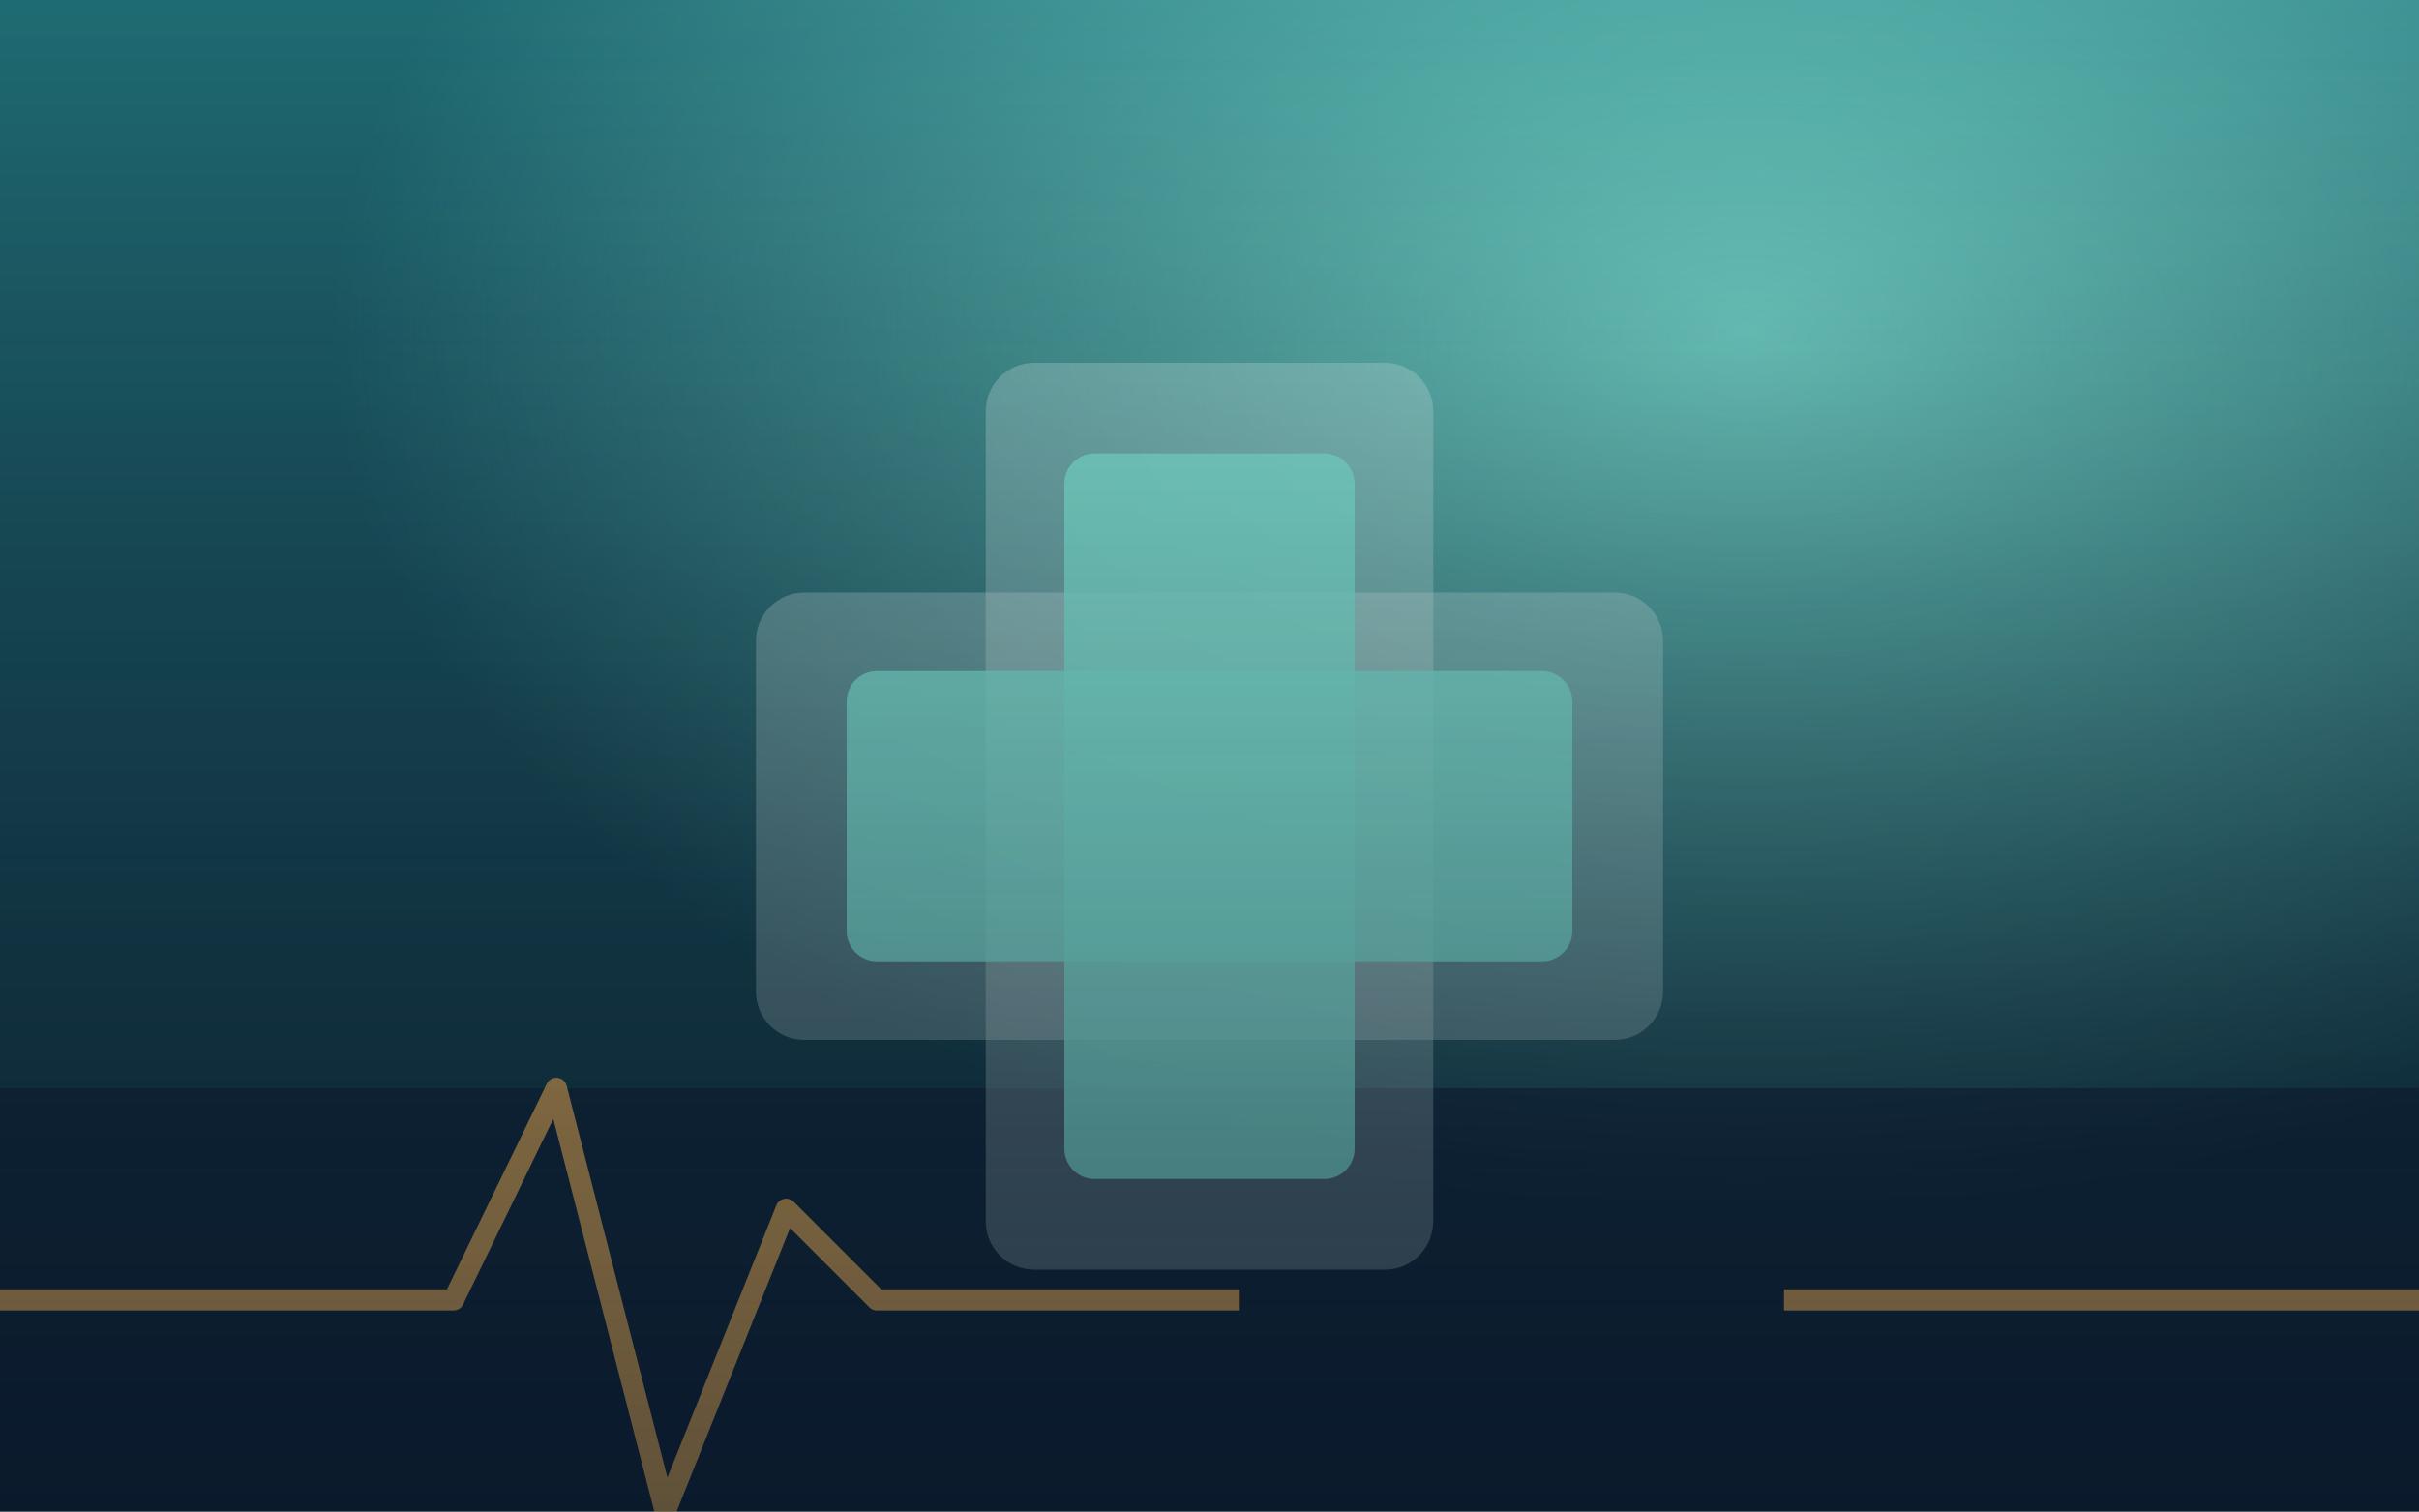
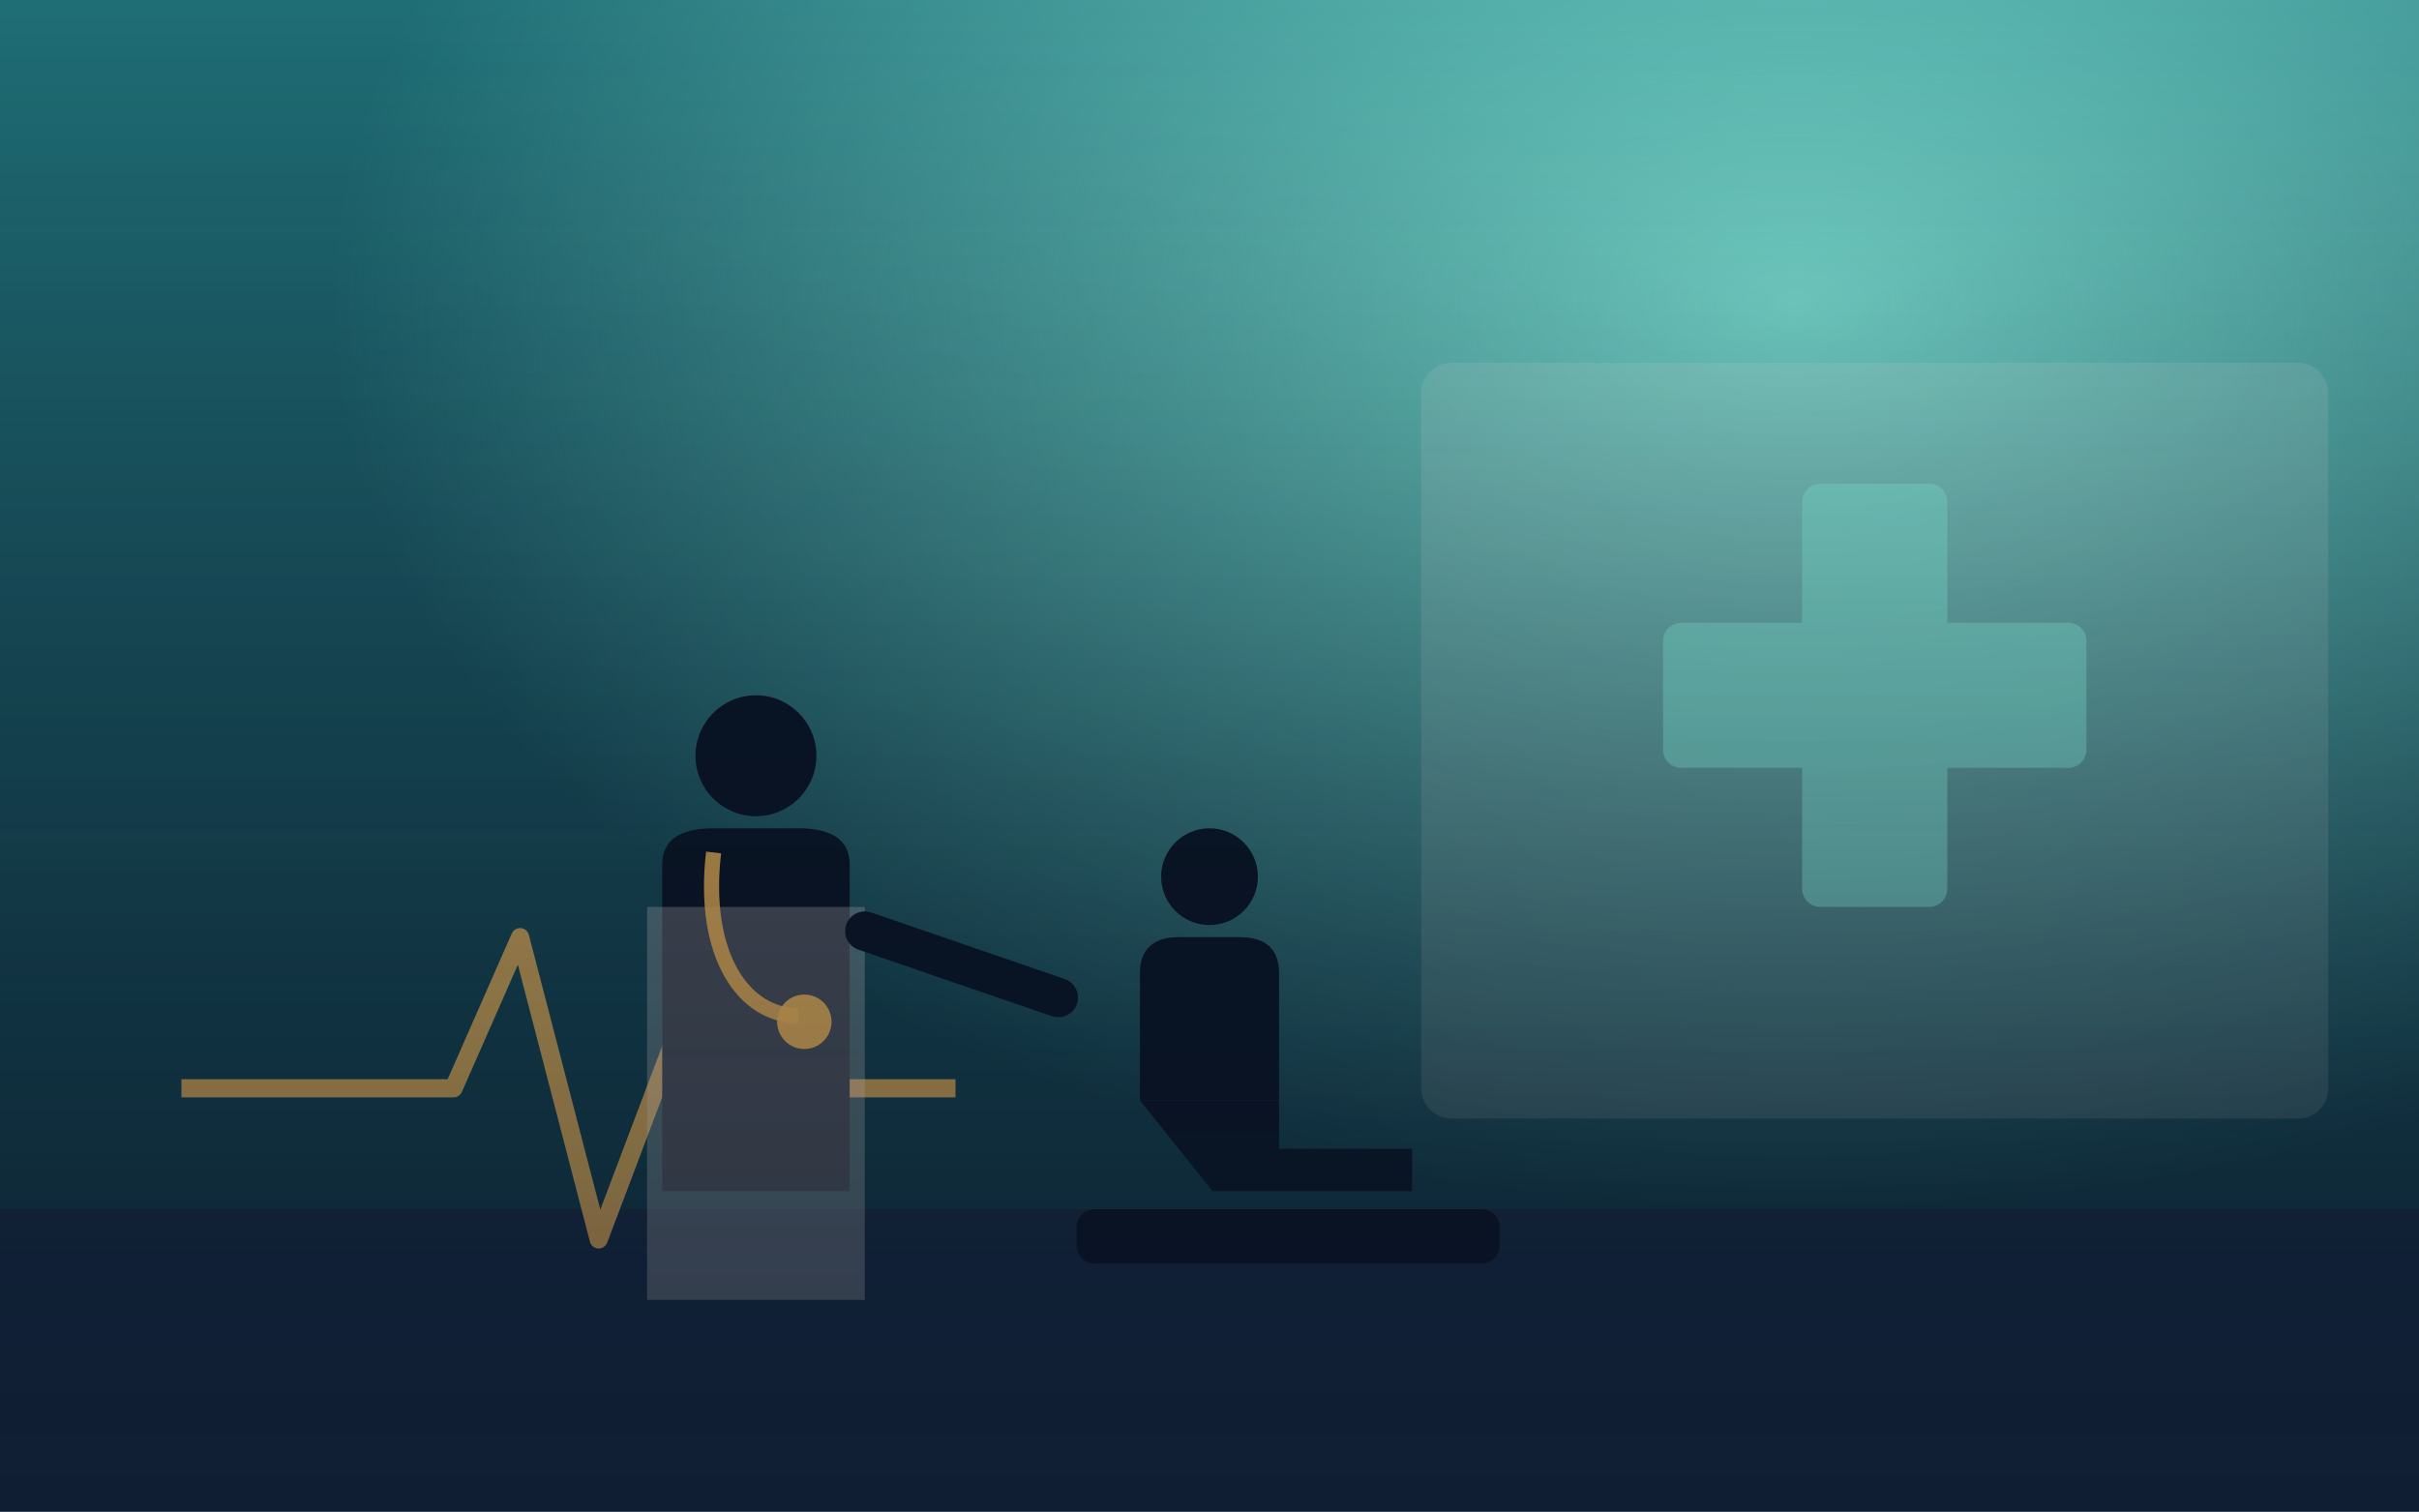
<svg xmlns="http://www.w3.org/2000/svg" viewBox="0 0 800 500" preserveAspectRatio="xMidYMid slice">
  <defs>
    <linearGradient id="s" x1="0" y1="0" x2="0" y2="1">
-       <stop offset="0" stop-color="#1F6B73" />
-       <stop offset="1" stop-color="#0E2A36" />
+       <stop offset="0" stop-color="#1F6E76" />
+       <stop offset="1" stop-color="#0E2B38" />
    </linearGradient>
-     <radialGradient id="g" cx="72%" cy="22%" r="58%">
-       <stop offset="0" stop-color="#7FE3D4" stop-opacity=".85" />
+     <radialGradient id="g" cx="74%" cy="20%" r="60%">
+       <stop offset="0" stop-color="#7FE3D4" stop-opacity=".9" />
      <stop offset="1" stop-color="#7FE3D4" stop-opacity="0" />
    </radialGradient>
    <linearGradient id="f" x1="0" y1="0" x2="0" y2="1">
      <stop offset="0" stop-color="#0A1428" stop-opacity="0" />
-       <stop offset="1" stop-color="#0A1428" stop-opacity=".55" />
+       <stop offset="1" stop-color="#0A1428" stop-opacity=".5" />
    </linearGradient>
  </defs>
  <rect width="800" height="500" fill="url(#s)" />
  <rect width="800" height="500" fill="url(#g)" />
-   <g fill="#0B1A2E" opacity=".55">
-     <rect x="0" y="360" width="800" height="140" />
+   <rect x="0" y="400" width="800" height="100" fill="#15283E" />
+   <rect x="470" y="120" width="300" height="250" rx="10" fill="#F3EADF" opacity=".14" />
+   <g fill="#7FE8D6" opacity=".55">
+     <rect x="596" y="160" width="48" height="140" rx="6" />
+     <rect x="550" y="206" width="140" height="48" rx="6" />
  </g>
-   <rect x="326" y="120" width="148" height="300" rx="16" fill="#DFF5EF" opacity=".30" />
-   <rect x="250" y="196" width="300" height="148" rx="16" fill="#DFF5EF" opacity=".30" />
-   <rect x="352" y="150" width="96" height="240" rx="10" fill="#7FE8D6" opacity=".80" />
-   <rect x="280" y="222" width="240" height="96" rx="10" fill="#7FE8D6" opacity=".80" />
-   <path d="M0 430h150l34-70 36 140 40-100 30 30h120" fill="none" stroke="#F7B955" stroke-width="7" stroke-opacity=".8" stroke-linejoin="round" />
-   <path d="M590 430h210" fill="none" stroke="#F7B955" stroke-width="7" stroke-opacity=".8" />
+   <path d="M60 360h90l22-50 26 100 28-74 20 24h70" fill="none" stroke="#F7B955" stroke-width="6" stroke-opacity=".8" stroke-linejoin="round" />
+   <g fill="#081322">
+     <circle cx="250" cy="250" r="20" />
+     <path d="M219 394 L219 286 Q219 274 236 274 L264 274 Q281 274 281 286 L281 394 Z" />
+   </g>
+   <path d="M214 300h72v130h-72z" fill="#F3EADF" opacity=".28" />
+   <g stroke="#081322" fill="none">
+     <path d="M286 308 L350 330" stroke-width="13" stroke-linecap="round" />
+   </g>
+   <g fill="#081322">
+     <circle cx="400" cy="290" r="16" />
+     <path d="M377 364 L377 322 Q377 310 390 310 L410 310 Q423 310 423 322 L423 364 Z" />
+     <path d="M377 364 h46 v16 h44 v14 h-66 z" />
+   </g>
+   <rect x="356" y="400" width="140" height="18" rx="6" fill="#081322" />
+   <g stroke="#F7B955" stroke-opacity=".85" stroke-width="5" fill="none">
+     <path d="M236 282c-4 34 10 54 28 54" />
+   </g>
+   <circle cx="266" cy="338" r="9" fill="#F7B955" opacity=".9" />
  <rect width="800" height="500" fill="url(#f)" />
</svg>
